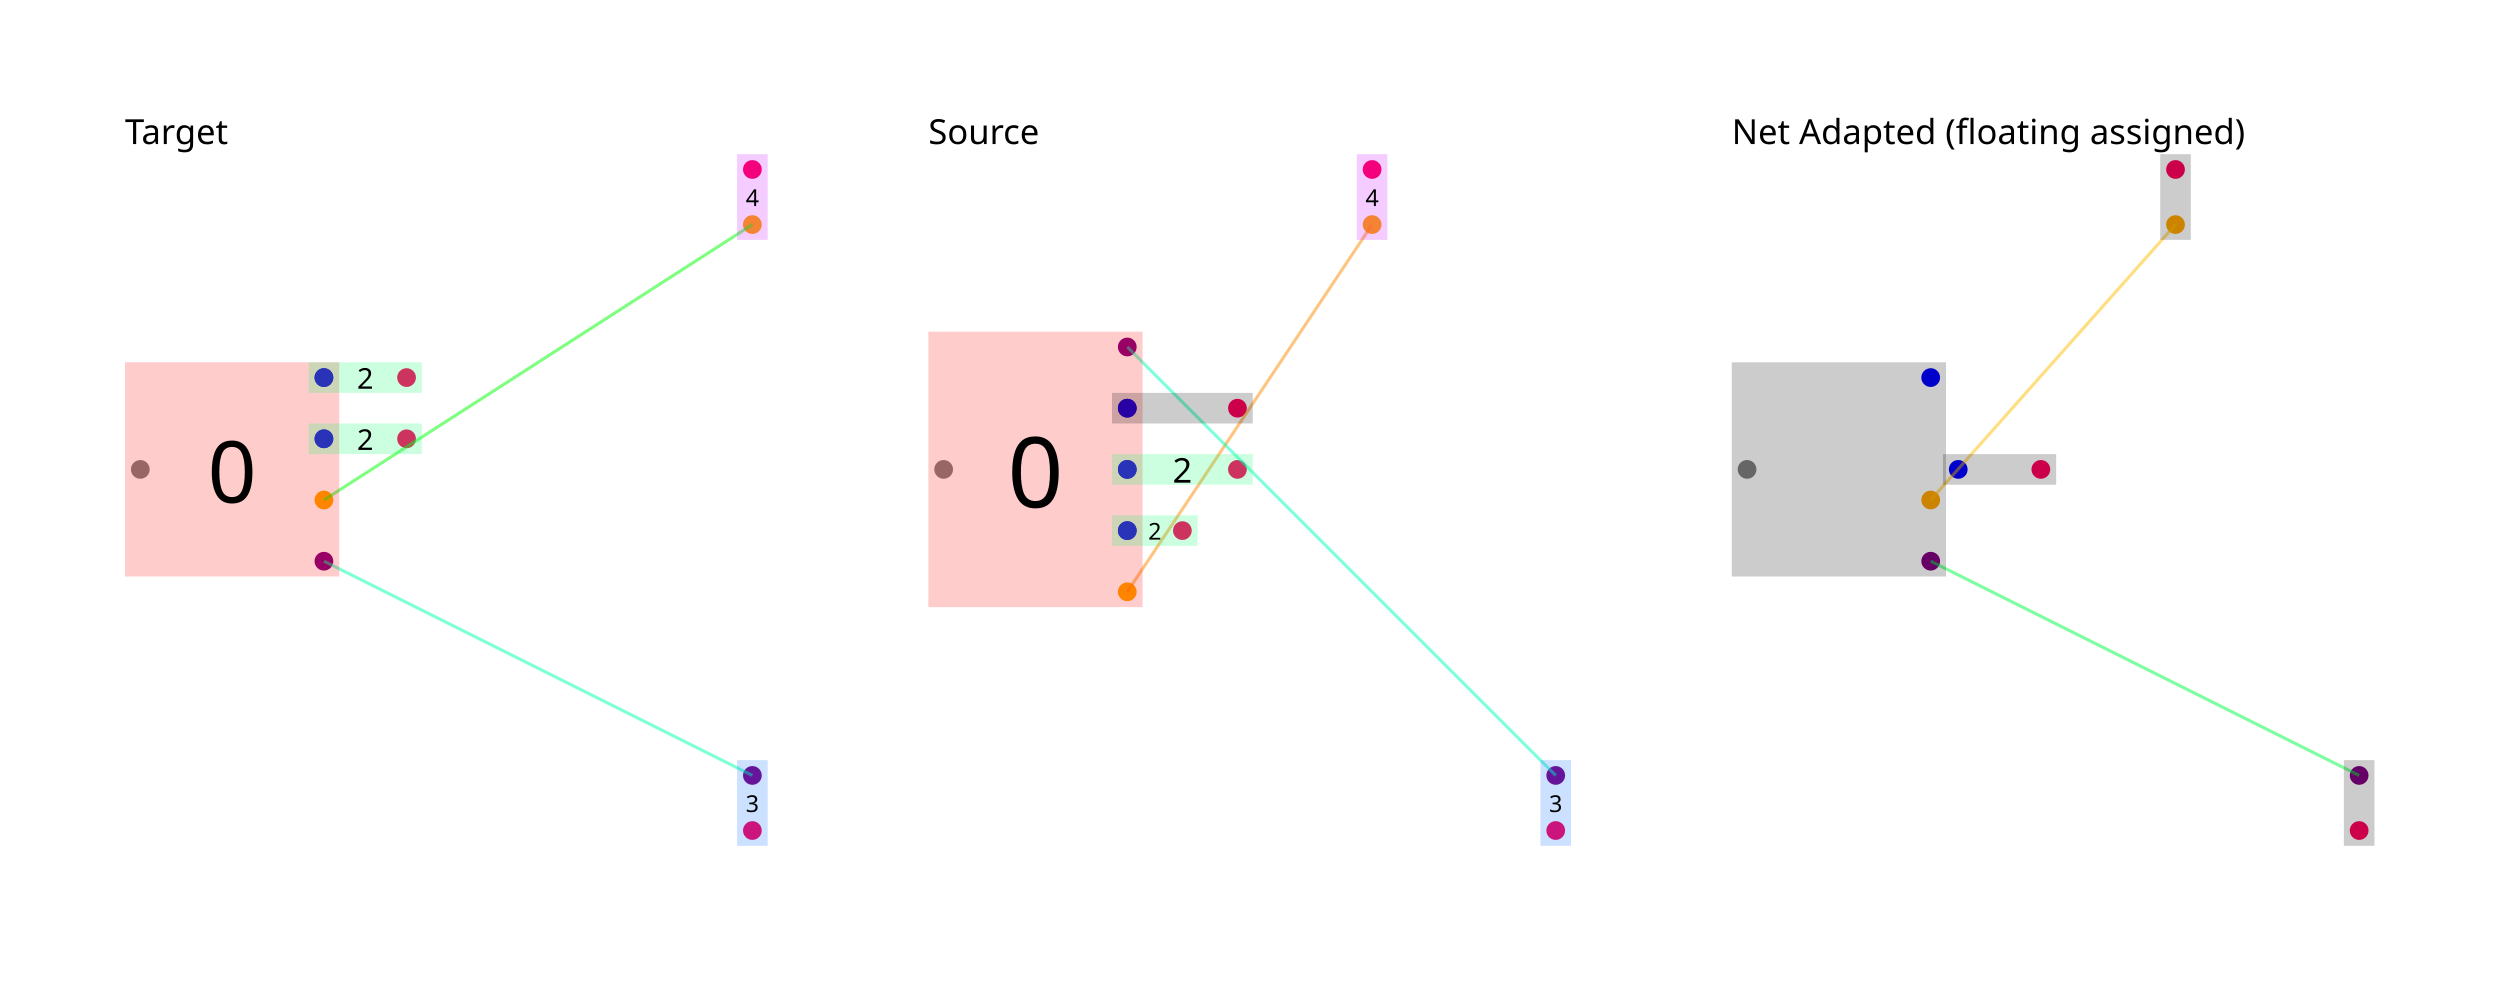
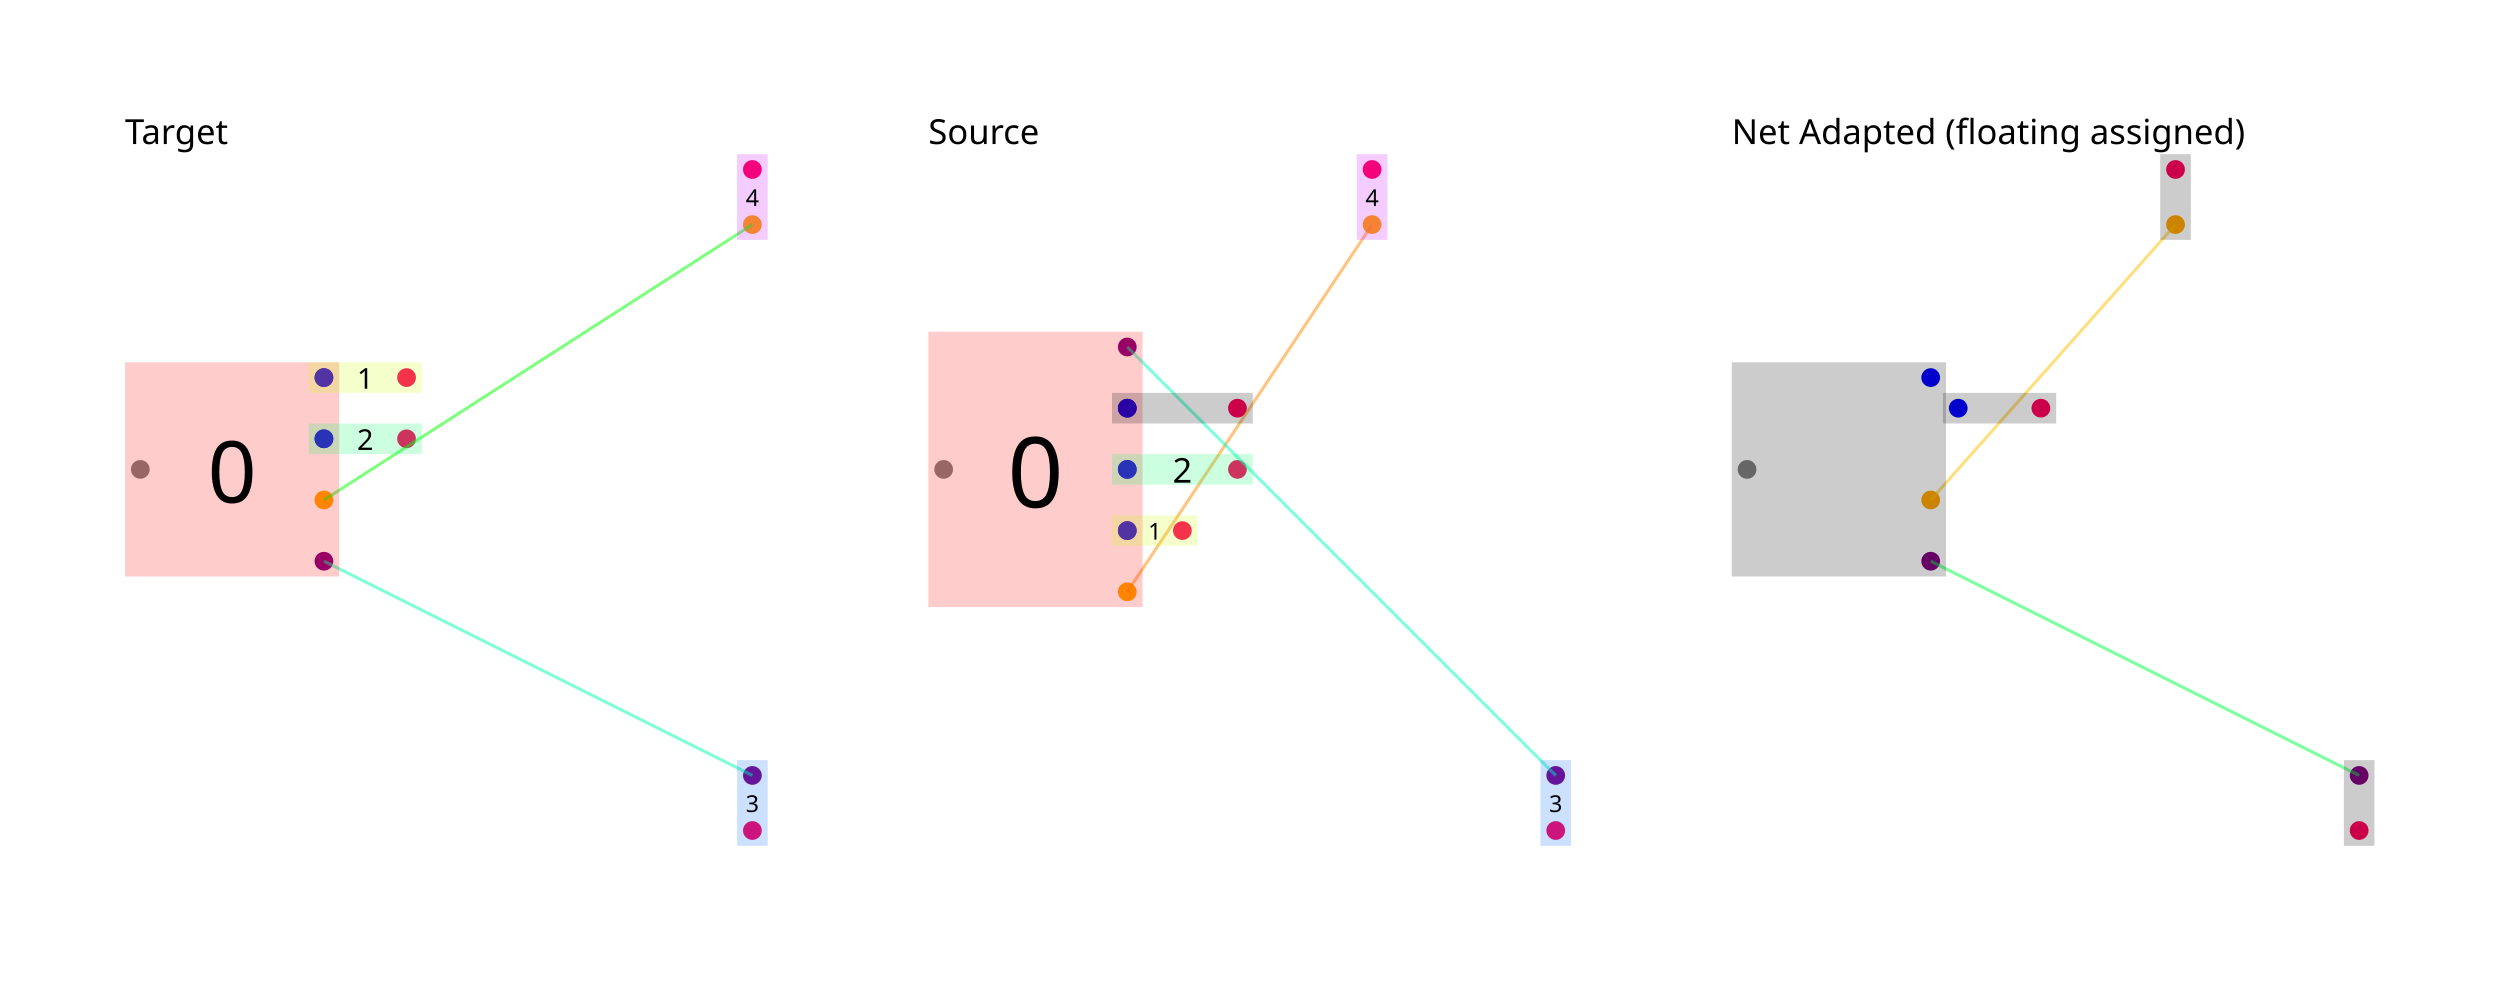
<svg xmlns="http://www.w3.org/2000/svg" width="800" height="320" viewBox="0 0 800 320">
  <rect width="100%" height="100%" fill="white" />
  <g>
    <circle data-type="point" data-label="schematic_component_0_center component_center center_schematic_component_0" data-x="0" data-y="0" cx="44.897" cy="150.207" r="3" fill="gray" />
  </g>
  <g>
    <circle data-type="point" data-label="schematic_port_0 normal unnamedsubcircuit7_connectivity_net0" data-x="0.6000000000000001" data-y="0.30000000000000004" cx="103.656" cy="120.827" r="3" fill="blue" />
  </g>
  <g>
    <circle data-type="point" data-label="schematic_port_1 normal unnamedsubcircuit7_connectivity_net1" data-x="0.6000000000000001" data-y="0.09999999999999998" cx="103.656" cy="140.414" r="3" fill="blue" />
  </g>
  <g>
    <circle data-type="point" data-label="schematic_port_2 vcc unnamedsubcircuit7_connectivity_net2" data-x="0.6000000000000001" data-y="-0.10000000000000003" cx="103.656" cy="160" r="3" fill="orange" />
  </g>
  <g>
    <circle data-type="point" data-label="schematic_port_3 gnd unnamedsubcircuit7_connectivity_net3" data-x="0.6000000000000001" data-y="-0.30000000000000004" cx="103.656" cy="179.586" r="3" fill="purple" />
  </g>
  <g>
    <circle data-type="point" data-label="schematic_net_label_0_pin gnd unnamedsubcircuit7_connectivity_net3" data-x="2" data-y="-1" cx="240.761" cy="248.139" r="3" fill="purple" />
  </g>
  <g>
    <circle data-type="point" data-label="schematic_net_label_0_center netlabel_center schematic_net_label_0_center" data-x="2" data-y="-1.18" cx="240.761" cy="265.767" r="3" fill="hsl(338.4, 100%, 50%, 1)" />
  </g>
  <g>
    <circle data-type="point" data-label="schematic_net_label_1_pin vcc unnamedsubcircuit7_connectivity_net2" data-x="2" data-y="0.8" cx="240.761" cy="71.861" r="3" fill="orange" />
  </g>
  <g>
    <circle data-type="point" data-label="schematic_net_label_1_center netlabel_center schematic_net_label_1_center" data-x="2" data-y="0.98" cx="240.761" cy="54.233" r="3" fill="hsl(338.4, 100%, 50%, 1)" />
  </g>
  <g>
    <circle data-type="point" data-label="schematic_net_label_2_pin normal unnamedsubcircuit7_connectivity_net0" data-x="0.6000000000000001" data-y="0.30000000000000004" cx="103.656" cy="120.827" r="3" fill="blue" />
  </g>
  <g>
    <circle data-type="point" data-label="schematic_net_label_2_center netlabel_center schematic_net_label_2_center" data-x="0.8700000000000001" data-y="0.30000000000000004" cx="130.098" cy="120.827" r="3" fill="hsl(338.4, 100%, 50%, 1)" />
  </g>
  <g>
    <circle data-type="point" data-label="schematic_net_label_3_pin normal unnamedsubcircuit7_connectivity_net1" data-x="0.6000000000000001" data-y="0.09999999999999998" cx="103.656" cy="140.414" r="3" fill="blue" />
  </g>
  <g>
    <circle data-type="point" data-label="schematic_net_label_3_center netlabel_center schematic_net_label_3_center" data-x="0.8700000000000001" data-y="0.09999999999999998" cx="130.098" cy="140.414" r="3" fill="hsl(338.4, 100%, 50%, 1)" />
  </g>
  <g>
    <circle data-type="point" data-label="schematic_component_0_center component_center center_schematic_component_0" data-x="2.6249999999999996" data-y="0" cx="301.969" cy="150.207" r="3" fill="gray" />
  </g>
  <g>
    <circle data-type="point" data-label="schematic_port_0 vcc unnamedsubcircuit31_connectivity_net0" data-x="3.2249999999999996" data-y="-0.4" cx="360.728" cy="189.38" r="3" fill="orange" />
  </g>
  <g>
    <circle data-type="point" data-label="schematic_port_1 normal unnamedsubcircuit31_connectivity_net1" data-x="3.2249999999999996" data-y="-0.2" cx="360.728" cy="169.793" r="3" fill="blue" />
  </g>
  <g>
    <circle data-type="point" data-label="schematic_port_2 normal unnamedsubcircuit31_connectivity_net2" data-x="3.2249999999999996" data-y="0" cx="360.728" cy="150.207" r="3" fill="blue" />
  </g>
  <g>
    <circle data-type="point" data-label="schematic_port_3 normal unnamedsubcircuit31_connectivity_net3" data-x="3.2249999999999996" data-y="0.20000000000000007" cx="360.728" cy="130.62" r="3" fill="blue" />
  </g>
  <g>
    <circle data-type="point" data-label="schematic_port_4 gnd unnamedsubcircuit31_connectivity_net4" data-x="3.2249999999999996" data-y="0.4" cx="360.728" cy="111.034" r="3" fill="purple" />
  </g>
  <g>
    <circle data-type="point" data-label="schematic_net_label_0_pin gnd unnamedsubcircuit31_connectivity_net4" data-x="4.625" data-y="-1" cx="497.833" cy="248.139" r="3" fill="purple" />
  </g>
  <g>
    <circle data-type="point" data-label="schematic_net_label_0_center netlabel_center schematic_net_label_0_center" data-x="4.625" data-y="-1.18" cx="497.833" cy="265.767" r="3" fill="hsl(338.4, 100%, 50%, 1)" />
  </g>
  <g>
    <circle data-type="point" data-label="schematic_net_label_1_pin vcc unnamedsubcircuit31_connectivity_net0" data-x="4.0249999999999995" data-y="0.8" cx="439.074" cy="71.861" r="3" fill="orange" />
  </g>
  <g>
    <circle data-type="point" data-label="schematic_net_label_1_center netlabel_center schematic_net_label_1_center" data-x="4.0249999999999995" data-y="0.98" cx="439.074" cy="54.233" r="3" fill="hsl(338.4, 100%, 50%, 1)" />
  </g>
  <g>
    <circle data-type="point" data-label="schematic_net_label_2_pin normal unnamedsubcircuit31_connectivity_net1" data-x="3.2249999999999996" data-y="-0.2" cx="360.728" cy="169.793" r="3" fill="blue" />
  </g>
  <g>
    <circle data-type="point" data-label="schematic_net_label_2_center netlabel_center schematic_net_label_2_center" data-x="3.4049999999999994" data-y="-0.2" cx="378.356" cy="169.793" r="3" fill="hsl(338.4, 100%, 50%, 1)" />
  </g>
  <g>
    <circle data-type="point" data-label="schematic_net_label_3_pin normal unnamedsubcircuit31_connectivity_net2" data-x="3.2249999999999996" data-y="0" cx="360.728" cy="150.207" r="3" fill="blue" />
  </g>
  <g>
    <circle data-type="point" data-label="schematic_net_label_3_center netlabel_center schematic_net_label_3_center" data-x="3.5849999999999995" data-y="0" cx="395.984" cy="150.207" r="3" fill="hsl(338.4, 100%, 50%, 1)" />
  </g>
  <g>
    <circle data-type="point" data-label="schematic_net_label_4_pin normal unnamedsubcircuit31_connectivity_net3" data-x="3.2249999999999996" data-y="0.20000000000000007" cx="360.728" cy="130.62" r="3" fill="blue" />
  </g>
  <g>
    <circle data-type="point" data-label="schematic_net_label_4_center netlabel_center schematic_net_label_4_center" data-x="3.5849999999999995" data-y="0.20000000000000007" cx="395.984" cy="130.62" r="3" fill="hsl(338.4, 100%, 50%, 1)" />
  </g>
  <g>
    <circle data-type="point" data-label="schematic_component_0_center component_center center_schematic_component_0" data-x="5.2502249999999995" data-y="0" cx="559.063" cy="150.207" r="3" fill="gray" />
  </g>
  <g>
    <circle data-type="point" data-label="schematic_port_2 vcc unnamedsubcircuit7_connectivity_net2" data-x="5.850225" data-y="-0.10000000000000003" cx="617.822" cy="160" r="3" fill="orange" />
  </g>
  <g>
    <circle data-type="point" data-label="schematic_port_0 normal unnamedsubcircuit7_connectivity_net0" data-x="5.850225" data-y="0.30000000000000004" cx="617.822" cy="120.827" r="3" fill="blue" />
  </g>
  <g>
    <circle data-type="point" data-label="schematic_port_3 gnd unnamedsubcircuit7_connectivity_net3" data-x="5.850225" data-y="-0.30000000000000004" cx="617.822" cy="179.586" r="3" fill="purple" />
  </g>
  <g>
    <circle data-type="point" data-label="schematic_net_label_0_pin gnd unnamedsubcircuit7_connectivity_net3" data-x="7.2502249999999995" data-y="-1" cx="754.927" cy="248.139" r="3" fill="purple" />
  </g>
  <g>
    <circle data-type="point" data-label="schematic_net_label_0_center netlabel_center schematic_net_label_0_center" data-x="7.2502249999999995" data-y="-1.18" cx="754.927" cy="265.767" r="3" fill="hsl(338.4, 100%, 50%, 1)" />
  </g>
  <g>
    <circle data-type="point" data-label="schematic_net_label_1_pin vcc unnamedsubcircuit7_connectivity_net2" data-x="6.650224999999999" data-y="0.8" cx="696.168" cy="71.861" r="3" fill="orange" />
  </g>
  <g>
    <circle data-type="point" data-label="schematic_net_label_1_center netlabel_center schematic_net_label_1_center" data-x="6.650224999999999" data-y="0.98" cx="696.168" cy="54.233" r="3" fill="hsl(338.4, 100%, 50%, 1)" />
  </g>
  <g>
-     <circle data-type="point" data-label="schematic_net_label_3_pin normal unnamedsubcircuit7_connectivity_net1" data-x="5.940225" data-y="0" cx="626.636" cy="150.207" r="3" fill="blue" />
-   </g>
-   <g>
-     <circle data-type="point" data-label="schematic_net_label_3_center netlabel_center schematic_net_label_3_center" data-x="6.210224999999999" data-y="0" cx="653.078" cy="150.207" r="3" fill="hsl(338.4, 100%, 50%, 1)" />
+     <circle data-type="point" data-label="schematic_net_label_3_pin normal unnamedsubcircuit7_connectivity_net1" data-x="5.940225" data-y="0.20000000000000007" cx="626.636" cy="130.62" r="3" fill="blue" />
+   </g>
+   <g>
+     <circle data-type="point" data-label="schematic_net_label_3_center netlabel_center schematic_net_label_3_center" data-x="6.210224999999999" data-y="0.20000000000000007" cx="653.078" cy="130.62" r="3" fill="hsl(338.4, 100%, 50%, 1)" />
  </g>
  <g>
    <polyline data-points="0.6000000000000001,0.30000000000000004 0.6000000000000001,0.30000000000000004" data-type="line" data-label="" points="103.656,120.827 103.656,120.827" fill="none" stroke="hsl(40, 100%, 50%, 0.5)" stroke-width="1" />
  </g>
  <g>
    <polyline data-points="0.6000000000000001,0.09999999999999998 0.6000000000000001,0.09999999999999998" data-type="line" data-label="" points="103.656,140.414 103.656,140.414" fill="none" stroke="hsl(80, 100%, 50%, 0.5)" stroke-width="1" />
  </g>
  <g>
    <polyline data-points="0.6000000000000001,-0.10000000000000003 2,0.8" data-type="line" data-label="" points="103.656,160 240.761,71.861" fill="none" stroke="hsl(120, 100%, 50%, 0.5)" stroke-width="1" />
  </g>
  <g>
    <polyline data-points="0.6000000000000001,-0.30000000000000004 2,-1" data-type="line" data-label="" points="103.656,179.586 240.761,248.139" fill="none" stroke="hsl(160, 100%, 50%, 0.5)" stroke-width="1" />
  </g>
  <g>
    <polyline data-points="3.2249999999999996,-0.4 4.0249999999999995,0.8" data-type="line" data-label="" points="360.728,189.38 439.074,71.861" fill="none" stroke="hsl(32.727, 100%, 50%, 0.5)" stroke-width="1" />
  </g>
  <g>
    <polyline data-points="3.2249999999999996,-0.2 3.2249999999999996,-0.2" data-type="line" data-label="" points="360.728,169.793 360.728,169.793" fill="none" stroke="hsl(65.455, 100%, 50%, 0.5)" stroke-width="1" />
  </g>
  <g>
    <polyline data-points="3.2249999999999996,0 3.2249999999999996,0" data-type="line" data-label="" points="360.728,150.207 360.728,150.207" fill="none" stroke="hsl(98.182, 100%, 50%, 0.5)" stroke-width="1" />
  </g>
  <g>
    <polyline data-points="3.2249999999999996,0.20000000000000007 3.2249999999999996,0.20000000000000007" data-type="line" data-label="" points="360.728,130.62 360.728,130.62" fill="none" stroke="hsl(130.909, 100%, 50%, 0.5)" stroke-width="1" />
  </g>
  <g>
    <polyline data-points="3.2249999999999996,0.4 4.625,-1" data-type="line" data-label="" points="360.728,111.034 497.833,248.139" fill="none" stroke="hsl(163.636, 100%, 50%, 0.5)" stroke-width="1" />
  </g>
  <g>
    <polyline data-points="5.850225,-0.10000000000000003 6.650224999999999,0.8" data-type="line" data-label="" points="617.822,160 696.168,71.861" fill="none" stroke="hsl(45, 100%, 50%, 0.5)" stroke-width="1" />
  </g>
  <g>
    <polyline data-points="5.850225,-0.30000000000000004 7.2502249999999995,-1" data-type="line" data-label="" points="617.822,179.586 754.927,248.139" fill="none" stroke="hsl(135, 100%, 50%, 0.5)" stroke-width="1" />
  </g>
  <g>
    <rect data-type="rect" data-label="schematic_component_0" data-x="0.30000000000000004" data-y="0" x="40" y="115.931" width="68.553" height="68.553" fill="hsl(0, 100%, 50%, 0.2)" stroke="black" stroke-width="0.01" />
  </g>
  <g>
    <rect data-type="rect" data-label="schematic_net_label_0" data-x="2" data-y="-1.0899999999999999" x="235.864" y="243.242" width="9.793" height="27.421" fill="hsl(216, 100%, 50%, 0.2)" stroke="black" stroke-width="0.01" />
  </g>
  <g>
    <rect data-type="rect" data-label="schematic_net_label_1" data-x="2" data-y="0.89" x="235.864" y="49.337" width="9.793" height="27.421" fill="hsl(288, 100%, 50%, 0.2)" stroke="black" stroke-width="0.01" />
  </g>
  <g>
-     <rect data-type="rect" data-label="schematic_net_label_2" data-x="0.7350000000000001" data-y="0.30000000000000004" x="98.759" y="115.931" width="36.235" height="9.793" fill="hsl(144, 100%, 50%, 0.2)" stroke="black" stroke-width="0.01" />
+     <rect data-type="rect" data-label="schematic_net_label_2" data-x="0.7350000000000001" data-y="0.30000000000000004" x="98.759" y="115.931" width="36.235" height="9.793" fill="hsl(72, 100%, 50%, 0.2)" stroke="black" stroke-width="0.01" />
  </g>
  <g>
    <rect data-type="rect" data-label="schematic_net_label_3" data-x="0.7350000000000001" data-y="0.09999999999999998" x="98.759" y="135.517" width="36.235" height="9.793" fill="hsl(144, 100%, 50%, 0.2)" stroke="black" stroke-width="0.01" />
  </g>
  <g>
    <rect data-type="rect" data-label="schematic_component_0" data-x="2.925" data-y="0" x="297.072" y="106.137" width="68.553" height="88.139" fill="hsl(0, 100%, 50%, 0.2)" stroke="black" stroke-width="0.01" />
  </g>
  <g>
    <rect data-type="rect" data-label="schematic_net_label_0" data-x="4.625" data-y="-1.0899999999999999" x="492.936" y="243.242" width="9.793" height="27.421" fill="hsl(216, 100%, 50%, 0.2)" stroke="black" stroke-width="0.01" />
  </g>
  <g>
    <rect data-type="rect" data-label="schematic_net_label_1" data-x="4.0249999999999995" data-y="0.89" x="434.177" y="49.337" width="9.793" height="27.421" fill="hsl(288, 100%, 50%, 0.2)" stroke="black" stroke-width="0.01" />
  </g>
  <g>
-     <rect data-type="rect" data-label="schematic_net_label_2" data-x="3.3149999999999995" data-y="-0.2" x="355.831" y="164.897" width="27.421" height="9.793" fill="hsl(144, 100%, 50%, 0.2)" stroke="black" stroke-width="0.01" />
+     <rect data-type="rect" data-label="schematic_net_label_2" data-x="3.3149999999999995" data-y="-0.2" x="355.831" y="164.897" width="27.421" height="9.793" fill="hsl(72, 100%, 50%, 0.2)" stroke="black" stroke-width="0.01" />
  </g>
  <g>
    <rect data-type="rect" data-label="schematic_net_label_3" data-x="3.4049999999999994" data-y="0" x="355.831" y="145.31" width="45.049" height="9.793" fill="hsl(144, 100%, 50%, 0.2)" stroke="black" stroke-width="0.01" />
  </g>
  <g>
    <rect data-type="rect" data-label="schematic_net_label_4" data-x="3.4049999999999994" data-y="0.20000000000000007" x="355.831" y="125.724" width="45.049" height="9.793" fill="rgba(0, 0, 0, 0.2)" stroke="black" stroke-width="0.01" />
  </g>
  <g>
    <rect data-type="rect" data-label="schematic_component_0" data-x="5.550224999999999" data-y="0" x="554.166" y="115.931" width="68.553" height="68.553" fill="rgba(0, 0, 0, 0.2)" stroke="black" stroke-width="0.01" />
  </g>
  <g>
    <rect data-type="rect" data-label="schematic_net_label_0" data-x="7.2502249999999995" data-y="-1.0899999999999999" x="750.031" y="243.242" width="9.793" height="27.421" fill="rgba(0, 0, 0, 0.2)" stroke="black" stroke-width="0.01" />
  </g>
  <g>
    <rect data-type="rect" data-label="schematic_net_label_1" data-x="6.650224999999999" data-y="0.89" x="691.271" y="49.337" width="9.793" height="27.421" fill="rgba(0, 0, 0, 0.2)" stroke="black" stroke-width="0.01" />
  </g>
  <g>
-     <rect data-type="rect" data-label="schematic_net_label_3" data-x="6.075225" data-y="0" x="621.739" y="145.31" width="36.235" height="9.793" fill="rgba(0, 0, 0, 0.2)" stroke="black" stroke-width="0.01" />
+     <rect data-type="rect" data-label="schematic_net_label_3" data-x="6.075225" data-y="0.20000000000000007" x="621.739" y="125.724" width="36.235" height="9.793" fill="rgba(0, 0, 0, 0.2)" stroke="black" stroke-width="0.01" />
  </g>
  <text data-type="text" data-label="Target" data-x="-0.04999999999999999" data-y="1.03" x="40" y="49.337" fill="black" font-size="11.066" font-family="sans-serif" text-anchor="start" dominant-baseline="text-after-edge">Target</text>
  <text data-type="text" data-label="0" data-x="0.30000000000000004" data-y="0" x="74.276" y="150.207" fill="black" font-size="27.421" font-family="sans-serif" text-anchor="middle" dominant-baseline="central">0</text>
  <text data-type="text" data-label="3" data-x="2" data-y="-1.0899999999999999" x="240.761" y="256.953" fill="black" font-size="7.443" font-family="sans-serif" text-anchor="middle" dominant-baseline="central">3</text>
  <text data-type="text" data-label="4" data-x="2" data-y="0.89" x="240.761" y="63.047" fill="black" font-size="7.443" font-family="sans-serif" text-anchor="middle" dominant-baseline="central">4</text>
-   <text data-type="text" data-label="2" data-x="0.7350000000000001" data-y="0.30000000000000004" x="116.877" y="120.827" fill="black" font-size="9.206" font-family="sans-serif" text-anchor="middle" dominant-baseline="central">2</text>
+   <text data-type="text" data-label="1" data-x="0.7350000000000001" data-y="0.30000000000000004" x="116.877" y="120.827" fill="black" font-size="9.206" font-family="sans-serif" text-anchor="middle" dominant-baseline="central">1</text>
  <text data-type="text" data-label="2" data-x="0.7350000000000001" data-y="0.09999999999999998" x="116.877" y="140.414" fill="black" font-size="9.206" font-family="sans-serif" text-anchor="middle" dominant-baseline="central">2</text>
  <text data-type="text" data-label="Source" data-x="2.5749999999999997" data-y="1.03" x="297.072" y="49.337" fill="black" font-size="11.066" font-family="sans-serif" text-anchor="start" dominant-baseline="text-after-edge">Source</text>
  <text data-type="text" data-label="0" data-x="2.925" data-y="0" x="331.348" y="150.207" fill="black" font-size="31.338" font-family="sans-serif" text-anchor="middle" dominant-baseline="central">0</text>
  <text data-type="text" data-label="3" data-x="4.625" data-y="-1.0899999999999999" x="497.833" y="256.953" fill="black" font-size="7.443" font-family="sans-serif" text-anchor="middle" dominant-baseline="central">3</text>
  <text data-type="text" data-label="4" data-x="4.0249999999999995" data-y="0.89" x="439.074" y="63.047" fill="black" font-size="7.443" font-family="sans-serif" text-anchor="middle" dominant-baseline="central">4</text>
-   <text data-type="text" data-label="2" data-x="3.3149999999999995" data-y="-0.2" x="369.542" y="169.793" fill="black" font-size="7.443" font-family="sans-serif" text-anchor="middle" dominant-baseline="central">2</text>
+   <text data-type="text" data-label="1" data-x="3.3149999999999995" data-y="-0.2" x="369.542" y="169.793" fill="black" font-size="7.443" font-family="sans-serif" text-anchor="middle" dominant-baseline="central">1</text>
  <text data-type="text" data-label="2" data-x="3.4049999999999994" data-y="0" x="378.356" y="150.207" fill="black" font-size="10.968" font-family="sans-serif" text-anchor="middle" dominant-baseline="central">2</text>
  <text data-type="text" data-label="Net Adapted (floating assigned)" data-x="5.200225" data-y="1.03" x="554.166" y="49.337" fill="black" font-size="11.066" font-family="sans-serif" text-anchor="start" dominant-baseline="text-after-edge">Net Adapted (floating assigned)</text>
  <g id="crosshair" style="display: none">
    <line id="crosshair-h" y1="0" y2="320" stroke="#666" stroke-width="0.5" />
    <line id="crosshair-v" x1="0" x2="800" stroke="#666" stroke-width="0.5" />
    <text id="coordinates" font-family="monospace" font-size="12" fill="#666" />
  </g>
</svg>
